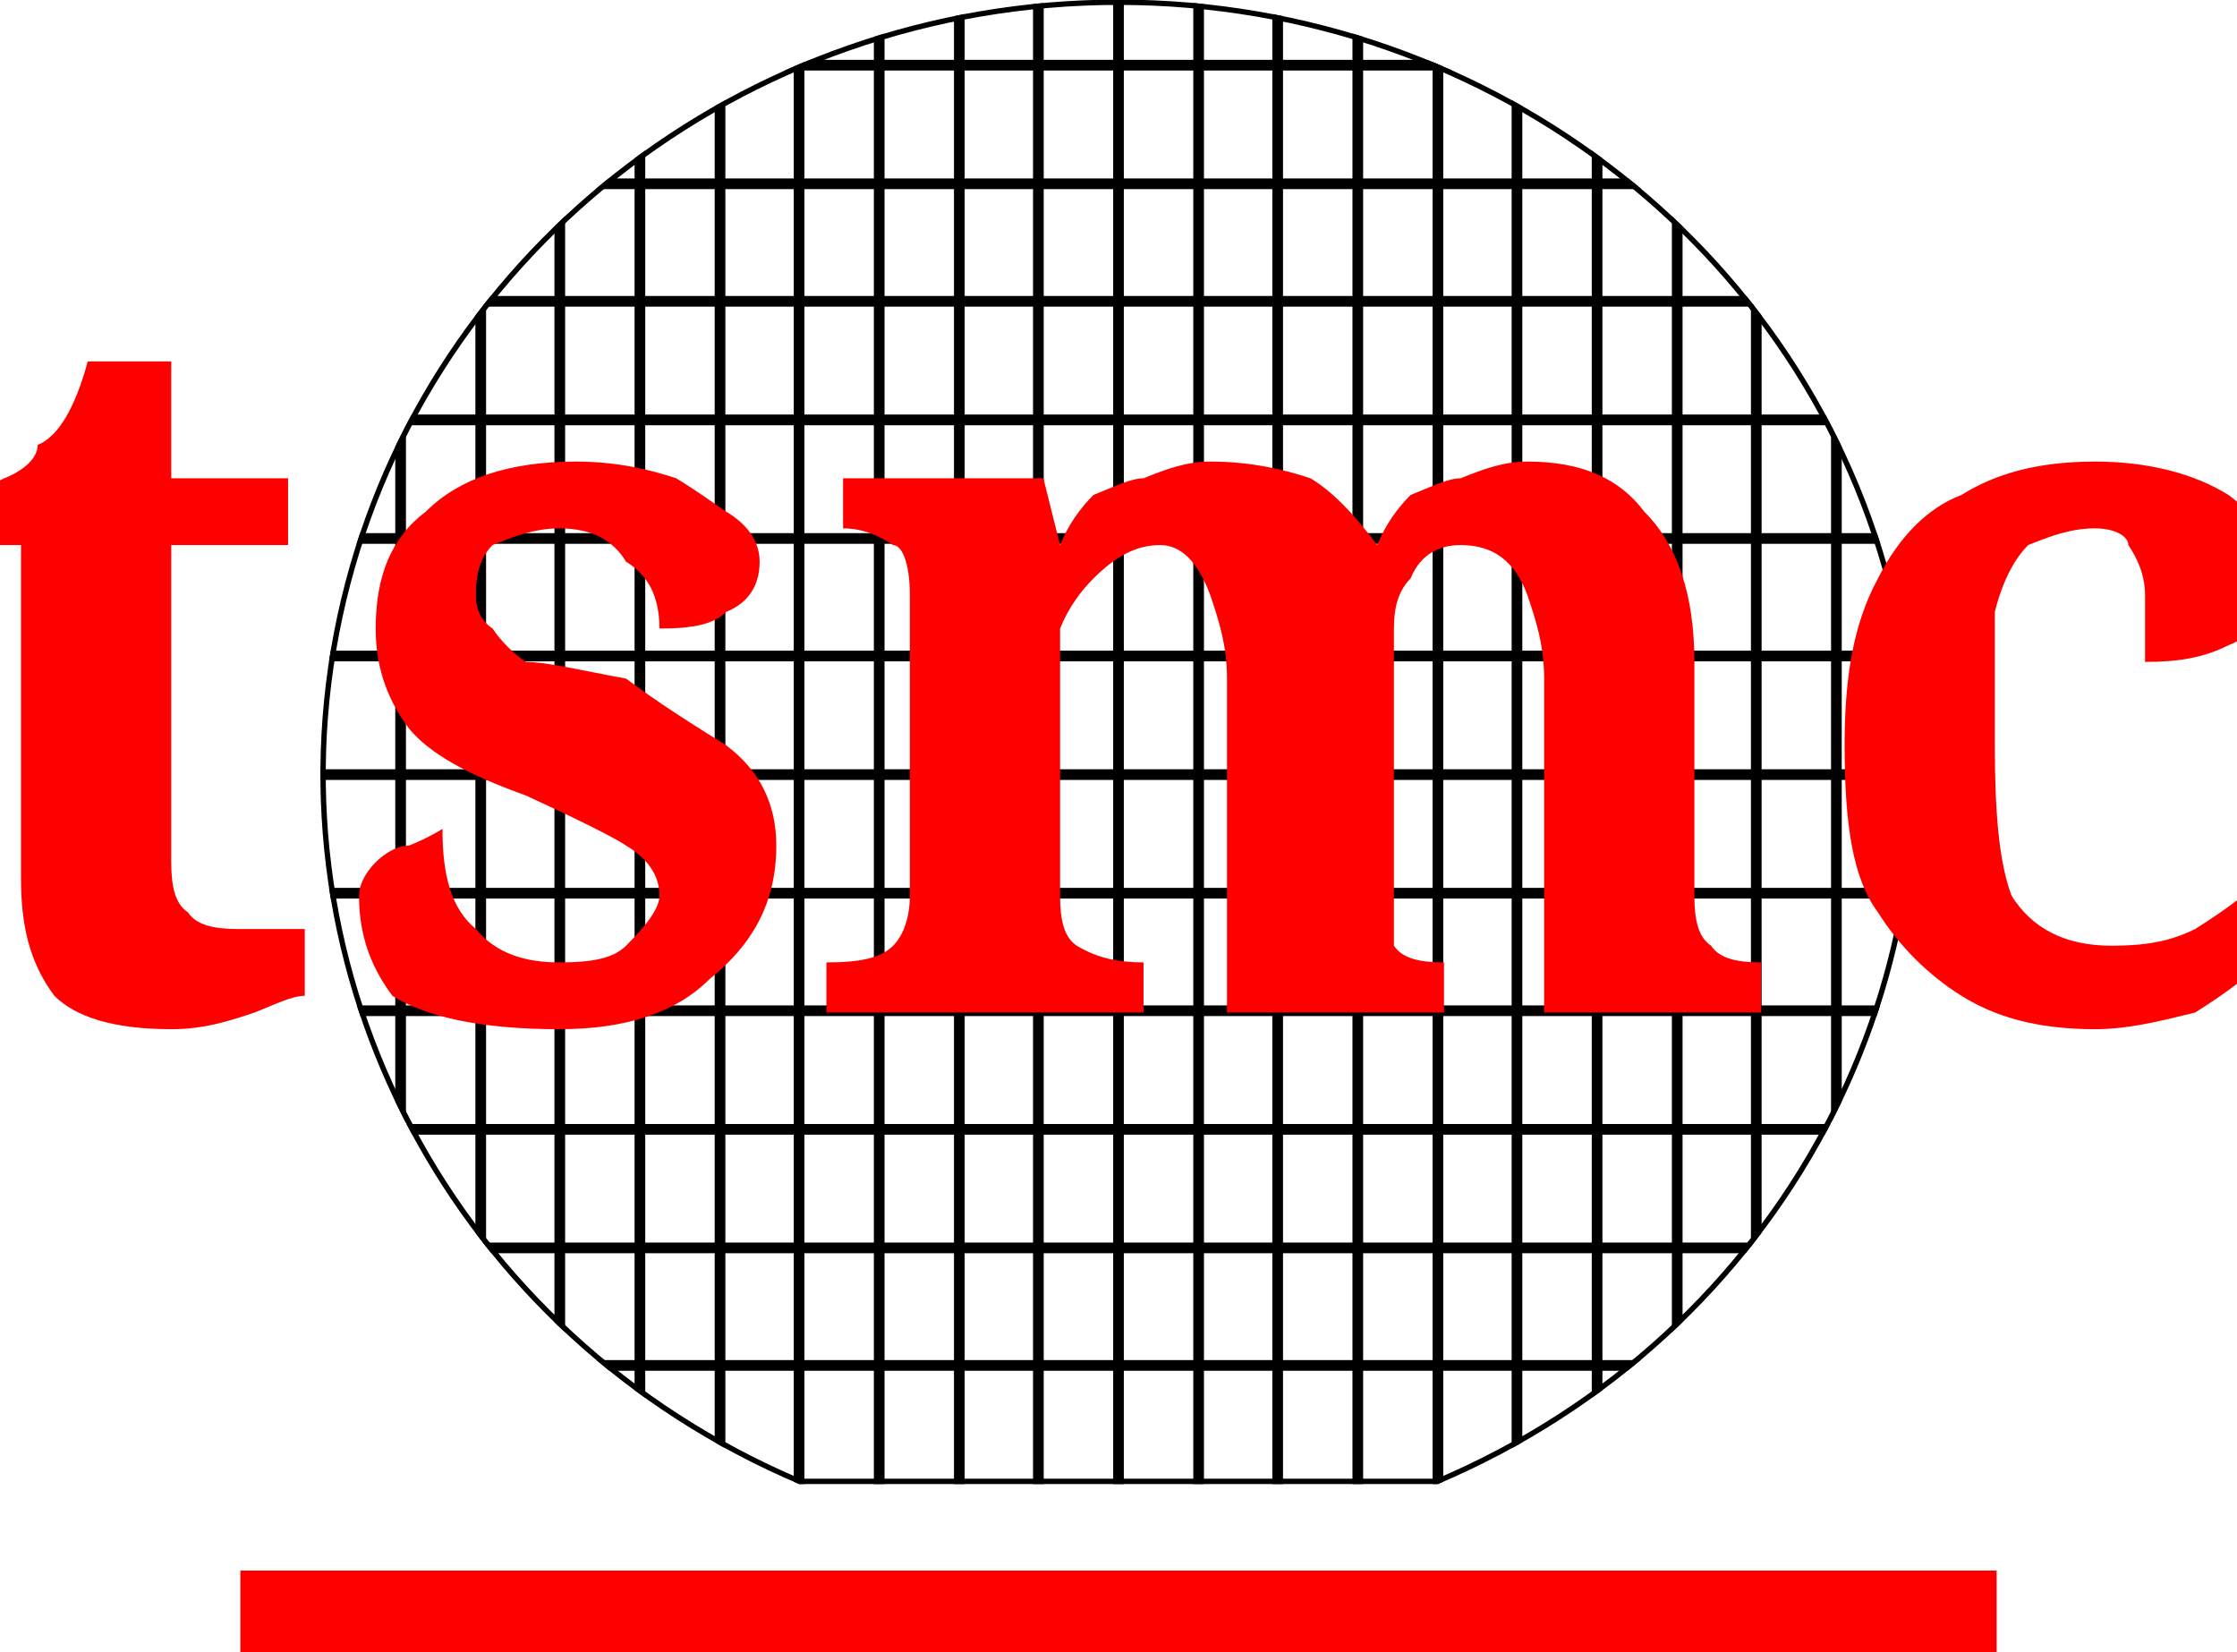
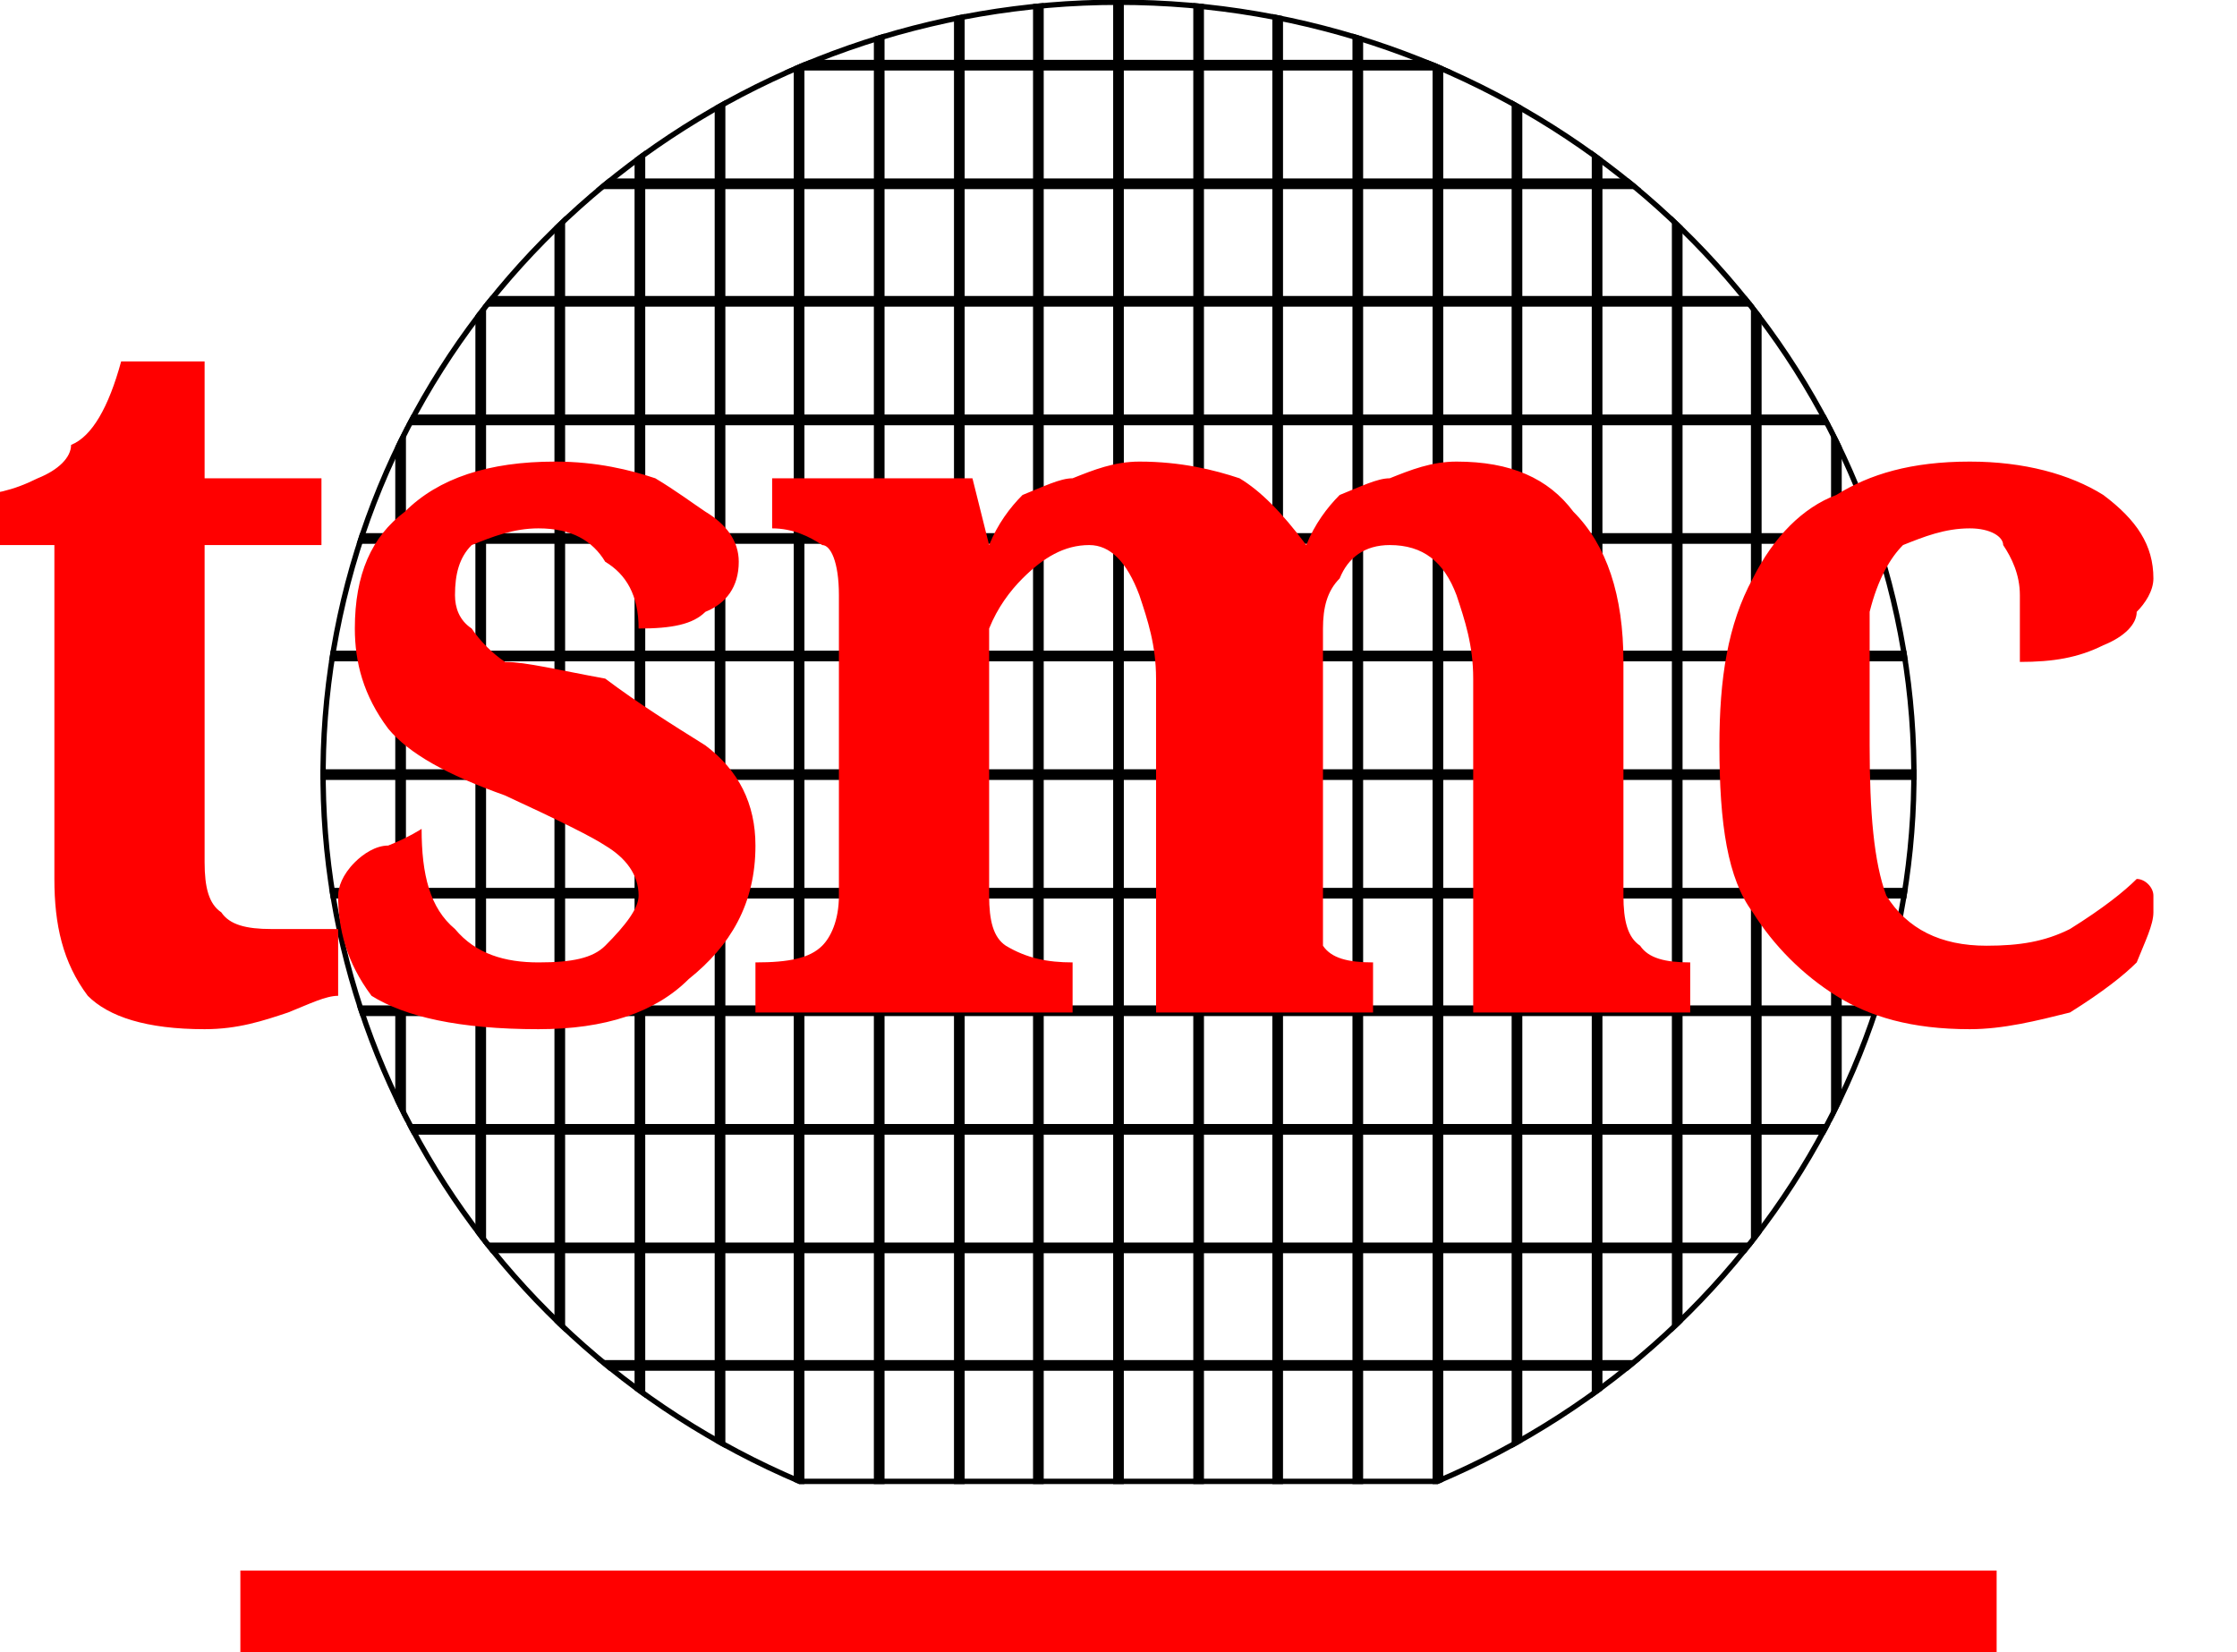
<svg xmlns="http://www.w3.org/2000/svg" viewBox="-1.047 -0.725 2.094 1.546">
  <clipPath id="wafer">
    <path d="M -0.299 0.664 A 0.747 0.725 0 1 1 0.299 0.664 z" />
  </clipPath>
  <g id="cuts">
    <line x1="-0.672" x2="-0.672" y1="0.664" y2="-0.725" />
    <line x1="-0.597" x2="-0.597" y1="0.664" y2="-0.725" />
    <line x1="-0.523" x2="-0.523" y1="0.664" y2="-0.725" />
    <line x1="-0.448" x2="-0.448" y1="0.664" y2="-0.725" />
    <line x1="-0.373" x2="-0.373" y1="0.664" y2="-0.725" />
    <line x1="-0.299" x2="-0.299" y1="0.664" y2="-0.725" />
    <line x1="-0.224" x2="-0.224" y1="0.664" y2="-0.725" />
    <line x1="-0.149" x2="-0.149" y1="0.664" y2="-0.725" />
    <line x1="-0.075" x2="-0.075" y1="0.664" y2="-0.725" />
    <line x1="0" x2="0" y1="0.664" y2="-0.725" />
    <line x1="0.075" x2="0.075" y1="0.664" y2="-0.725" />
    <line x1="0.149" x2="0.149" y1="0.664" y2="-0.725" />
    <line x1="0.224" x2="0.224" y1="0.664" y2="-0.725" />
    <line x1="0.299" x2="0.299" y1="0.664" y2="-0.725" />
    <line x1="0.373" x2="0.373" y1="0.664" y2="-0.725" />
    <line x1="0.448" x2="0.448" y1="0.664" y2="-0.725" />
    <line x1="0.523" x2="0.523" y1="0.664" y2="-0.725" />
    <line x1="0.597" x2="0.597" y1="0.664" y2="-0.725" />
    <line x1="0.672" x2="0.672" y1="0.664" y2="-0.725" />
    <line x1="-0.747" x2="0.747" y1="-0.664" y2="-0.664" />
    <line x1="-0.747" x2="0.747" y1="-0.553" y2="-0.553" />
    <line x1="-0.747" x2="0.747" y1="-0.443" y2="-0.443" />
    <line x1="-0.747" x2="0.747" y1="-0.332" y2="-0.332" />
    <line x1="-0.747" x2="0.747" y1="-0.221" y2="-0.221" />
    <line x1="-0.747" x2="0.747" y1="-0.111" y2="-0.111" />
    <line x1="-0.747" x2="0.747" y1="0" y2="0" />
    <line x1="-0.747" x2="0.747" y1="0.111" y2="0.111" />
    <line x1="-0.747" x2="0.747" y1="0.221" y2="0.221" />
    <line x1="-0.747" x2="0.747" y1="0.332" y2="0.332" />
    <line x1="-0.747" x2="0.747" y1="0.443" y2="0.443" />
    <line x1="-0.747" x2="0.747" y1="0.553" y2="0.553" />
    <path d="M -0.299 0.664 A 0.747 0.725 0 1 1 0.299 0.664 z" fill="none" />
  </g>
  <use clip-path="url(#wafer)" href="#cuts" fill="none" stroke="black" stroke-width="0.01" />
  <g fill="red" stroke="none" stroke-width="0">
-     <text x="0" y="0.223" font-weight="bold" font-family="Garamond" textLength="2.135" lengthAdjust="spacingAndGlyphs" text-anchor="middle" font-size="0.933">tsmc</text>
+     <text x="-1.09" y="0.223" letter-spacing="-0.05" font-weight="bold" font-family="Garamond" textLength="2.1" lengthAdjust="spacingAndGlyphs" font-size="0.933">tsmc</text>
    <rect x="-0.822" y="0.745" width="1.644" height="0.077" />
  </g>
</svg>
